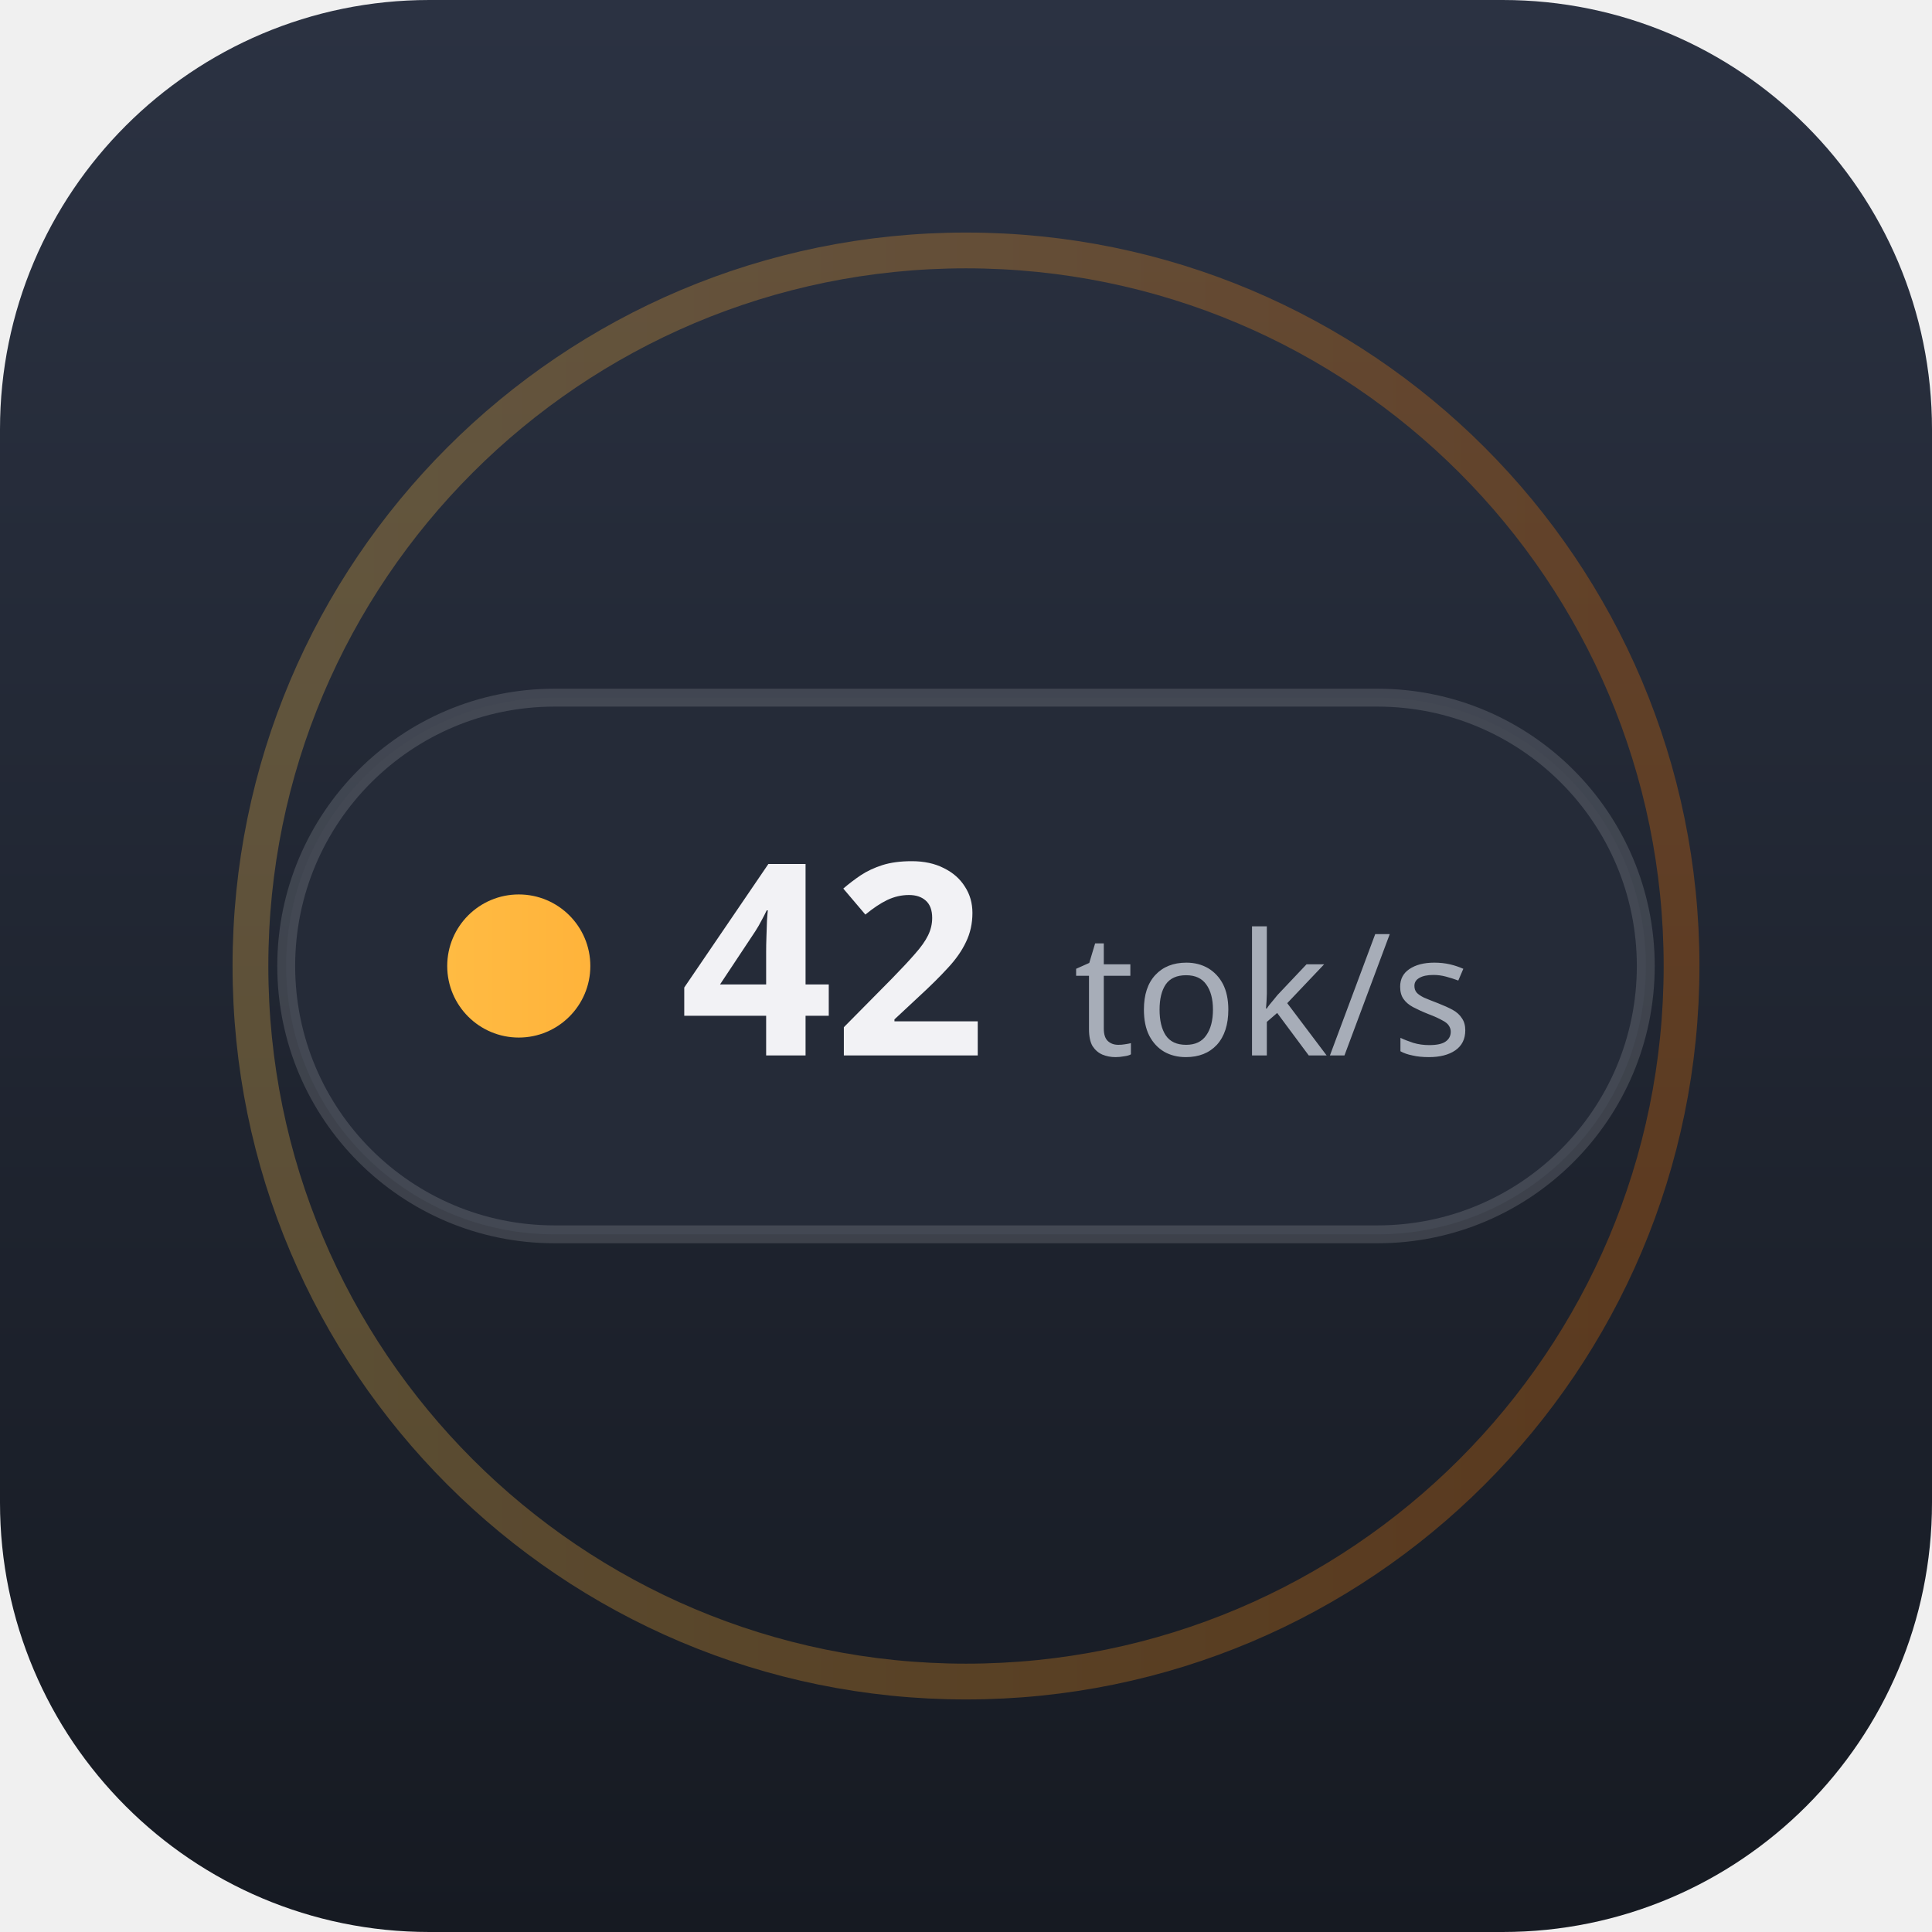
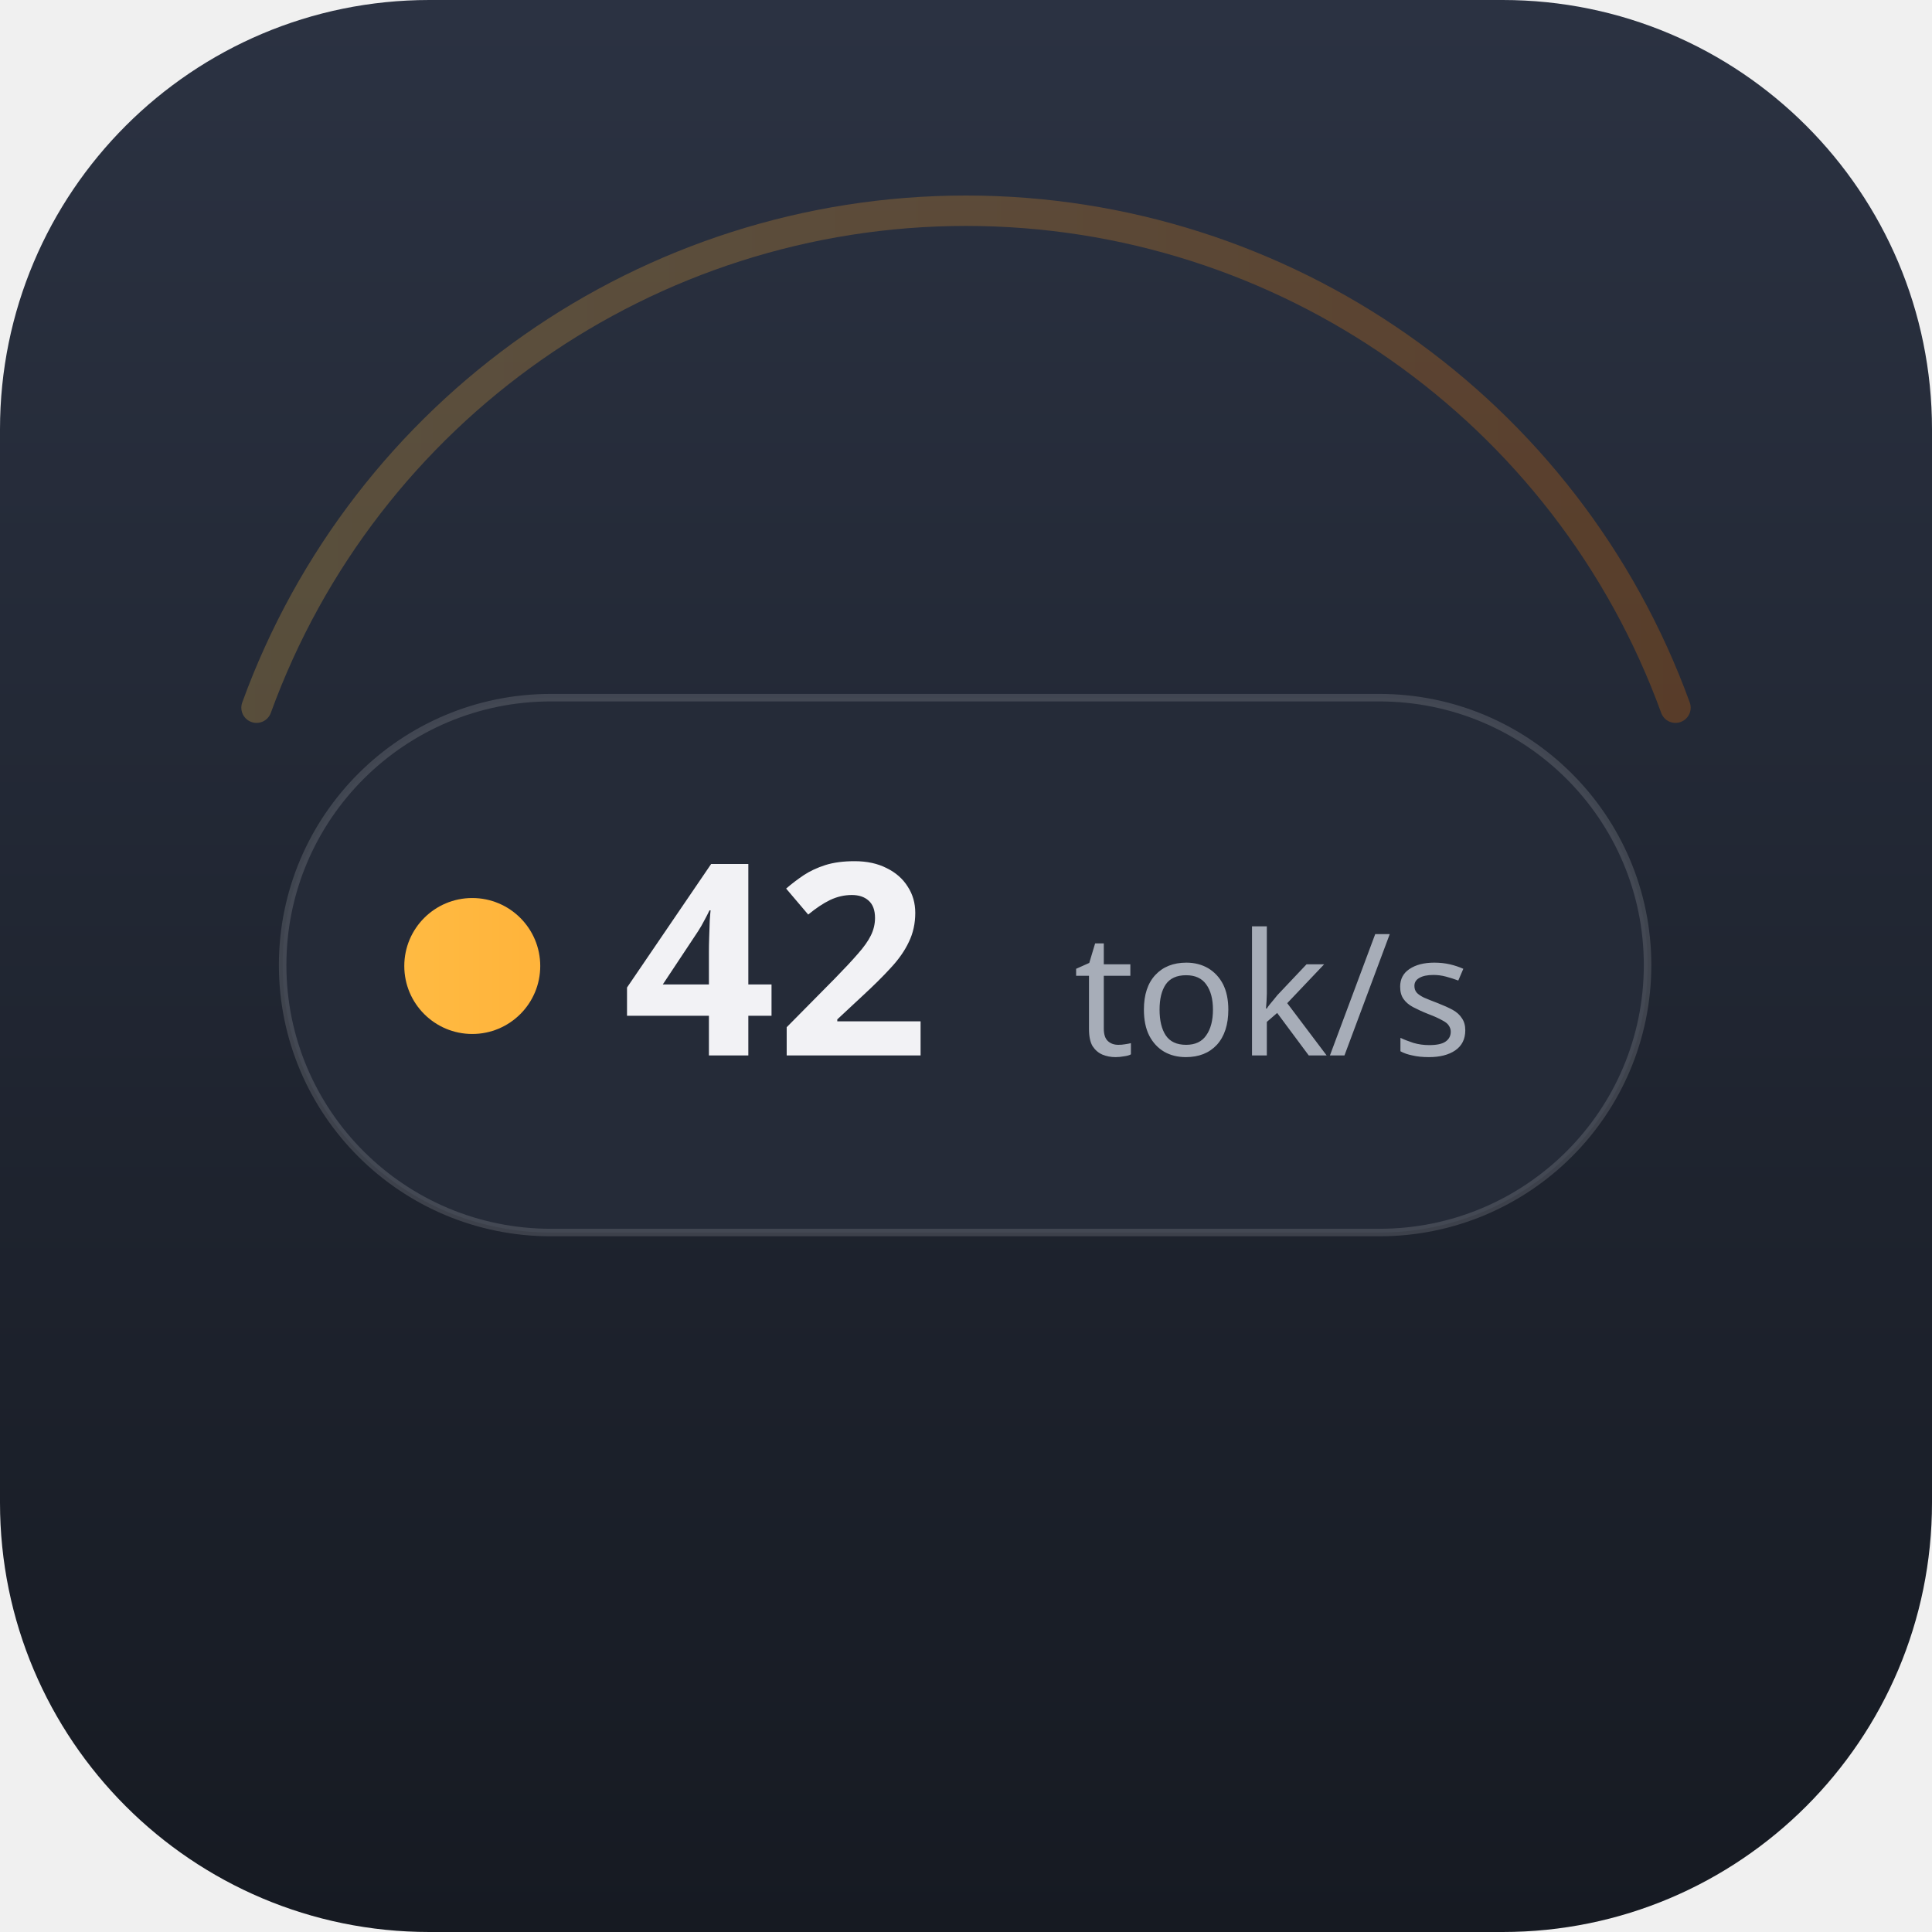
<svg xmlns="http://www.w3.org/2000/svg" viewBox="0 0 108 108" width="512" height="512" role="img" aria-label="ZCode Tok/s Badge">
  <defs>
    <linearGradient id="bg" gradientUnits="userSpaceOnUse" x1="54" y1="0" x2="54" y2="108">
      <stop offset="0" stop-color="#2B3242" />
      <stop offset="1" stop-color="#161A22" />
    </linearGradient>
-     <linearGradient id="accent" gradientUnits="userSpaceOnUse" x1="18" y1="54" x2="90" y2="54">
+     <linearGradient id="accent" gradientUnits="userSpaceOnUse" x1="14" y1="40" x2="94" y2="40">
      <stop offset="0" stop-color="#FFC24A" />
      <stop offset="1" stop-color="#FF7A00" />
    </linearGradient>
  </defs>
  <rect width="108" height="108" rx="24" fill="url(#bg)" />
-   <circle cx="54" cy="54" r="40" fill="none" stroke="url(#accent)" stroke-opacity=".28" stroke-width="2" />
-   <rect x="16" y="39" width="76" height="30" rx="15" fill="#252B38" stroke="#FFFFFF" stroke-opacity=".14" />
-   <circle cx="29" cy="54" r="4" fill="url(#accent)" />
-   <text x="38" y="59" font-family="Segoe UI, system-ui, sans-serif" font-size="15" font-weight="700" fill="#F2F2F5">42</text>
+   <path d="M14.34,39.56 A42.2,42.2 0 0 1 93.66,39.56" fill="none" stroke="url(#accent)" stroke-opacity=".24" stroke-width="1.7" stroke-linecap="round" />
+   <rect x="15.8" y="39" width="76.3" height="29.9" rx="15" fill="#252B38" stroke="#FFFFFF" stroke-opacity=".14" stroke-width="0.42" />
+   <circle cx="26.4" cy="54" r="3.8" fill="url(#accent)" />
+   <text x="34.8" y="59" font-family="Segoe UI, system-ui, sans-serif" font-size="15" font-weight="700" fill="#F2F2F5">42</text>
  <text x="60" y="59" font-family="Segoe UI, system-ui, sans-serif" font-size="9.5" font-weight="500" fill="#A7ADB8">tok/s</text>
</svg>
